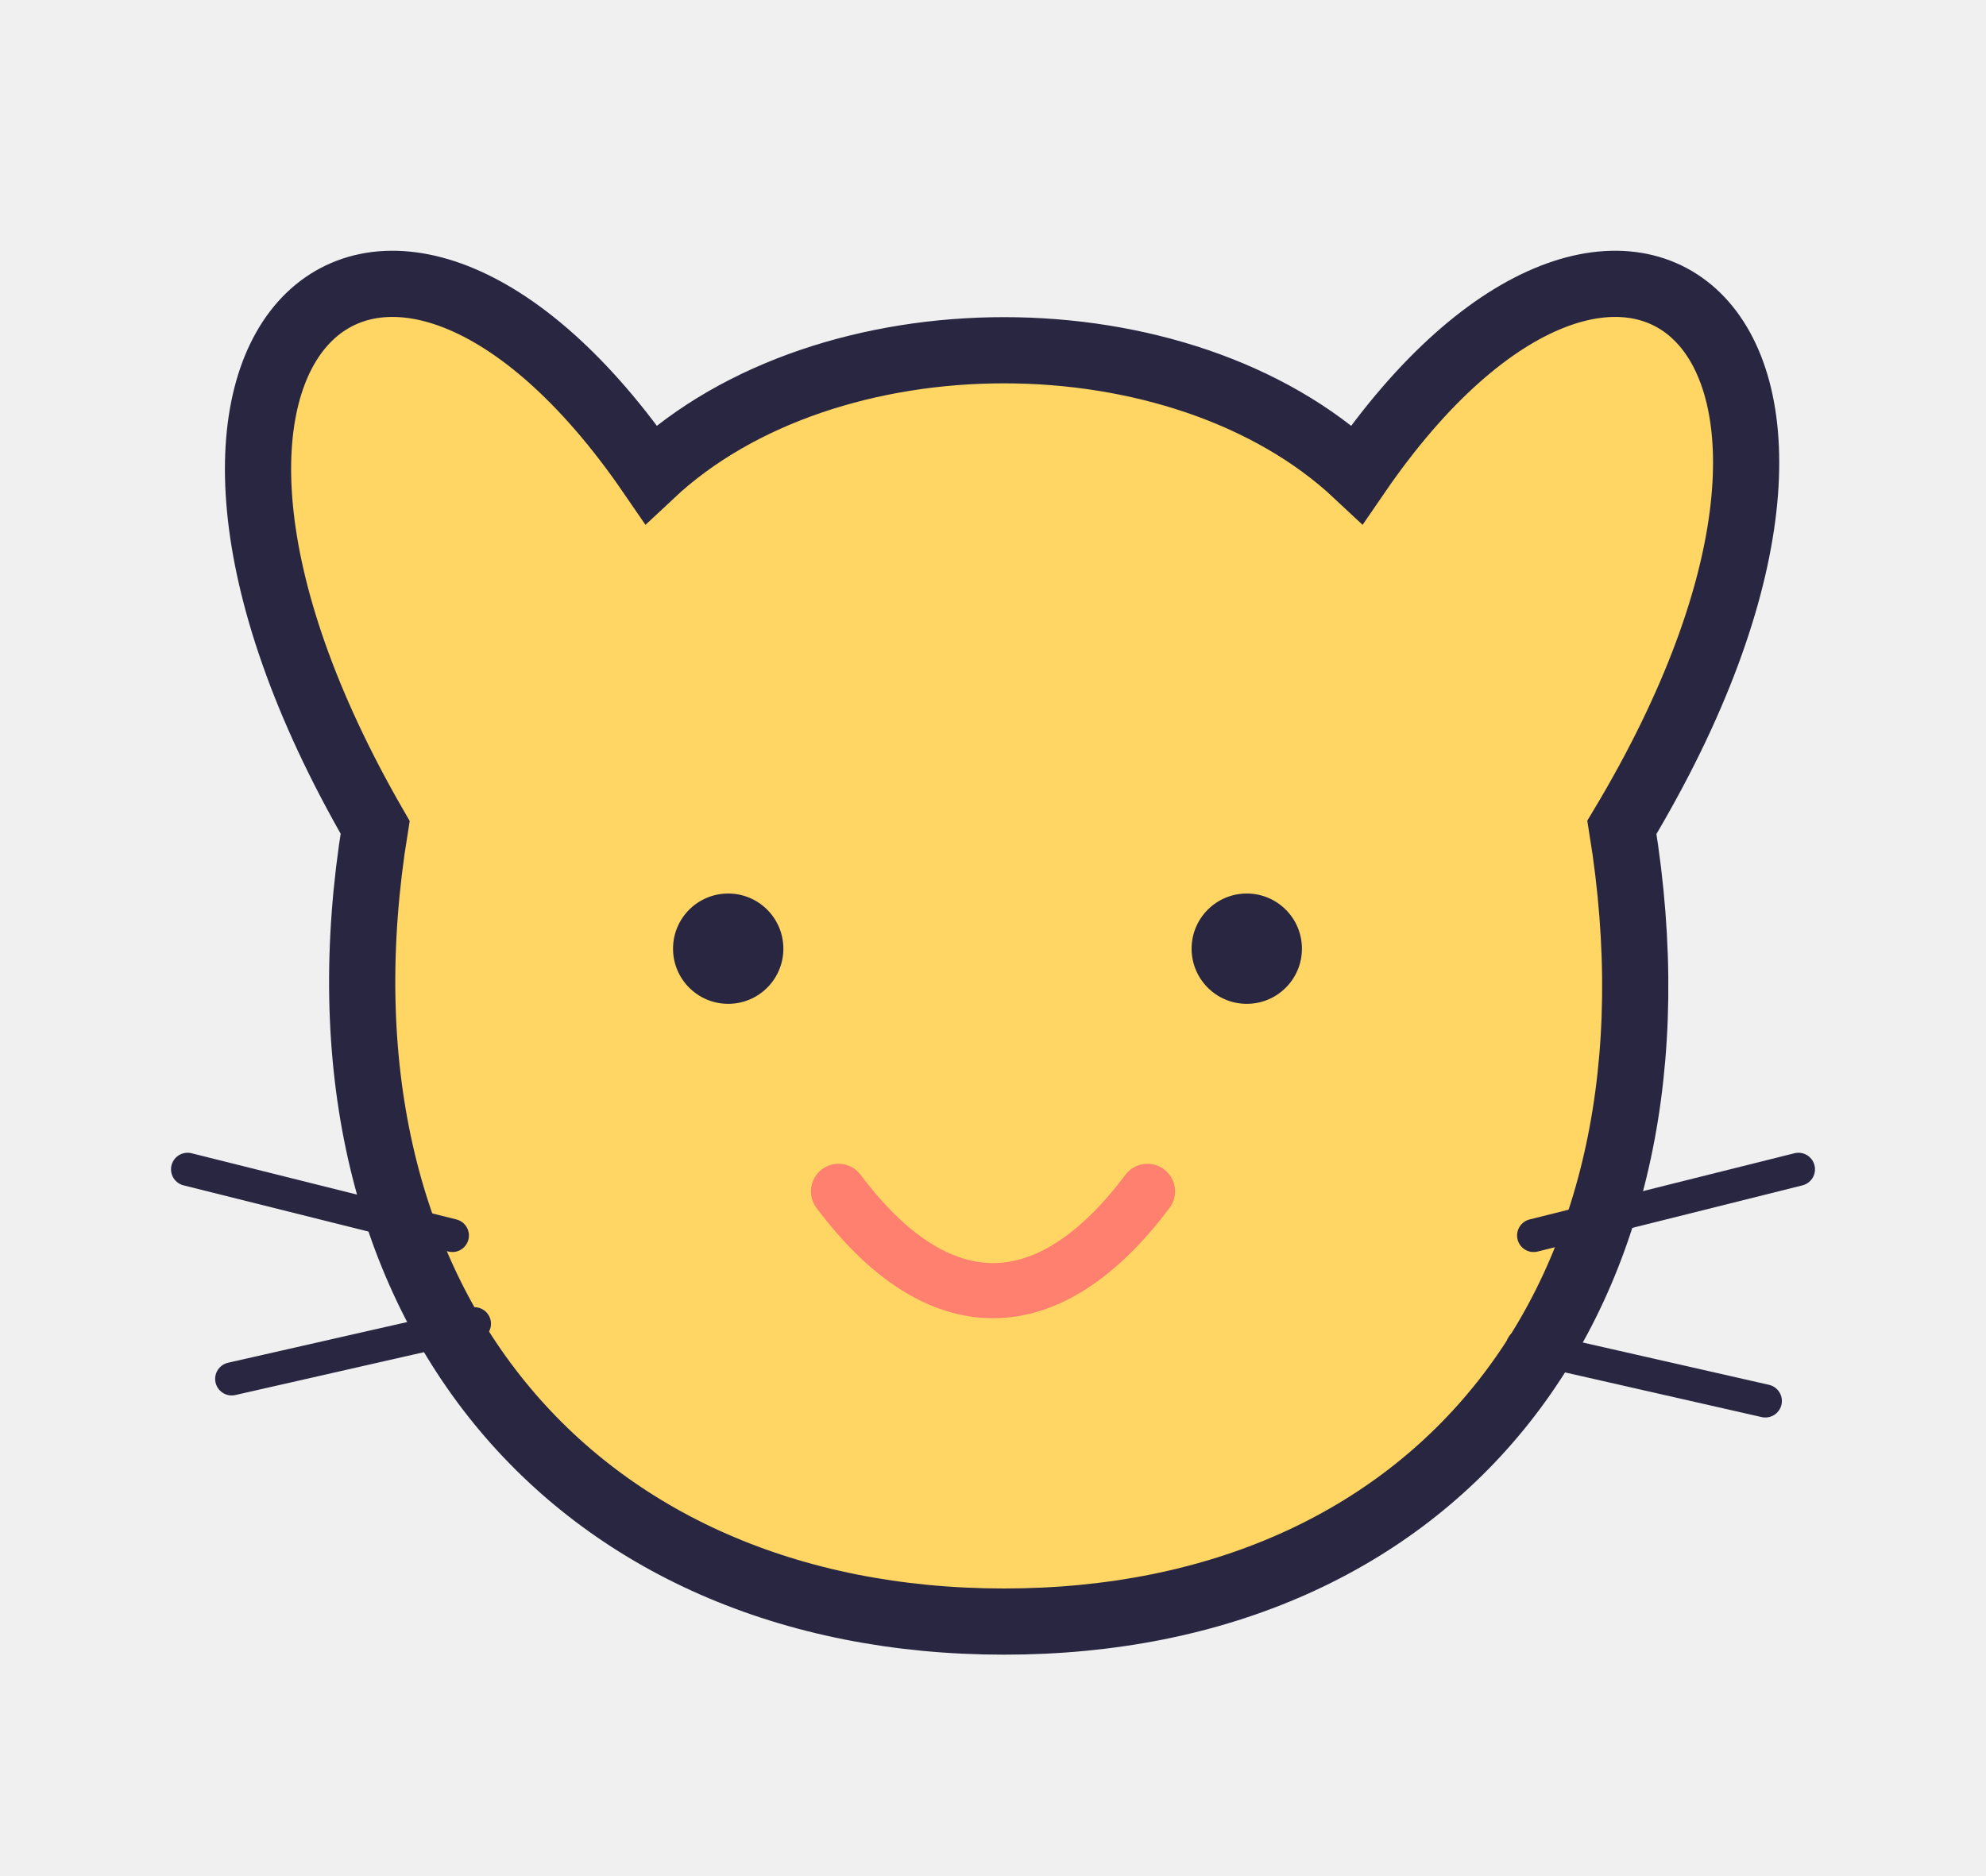
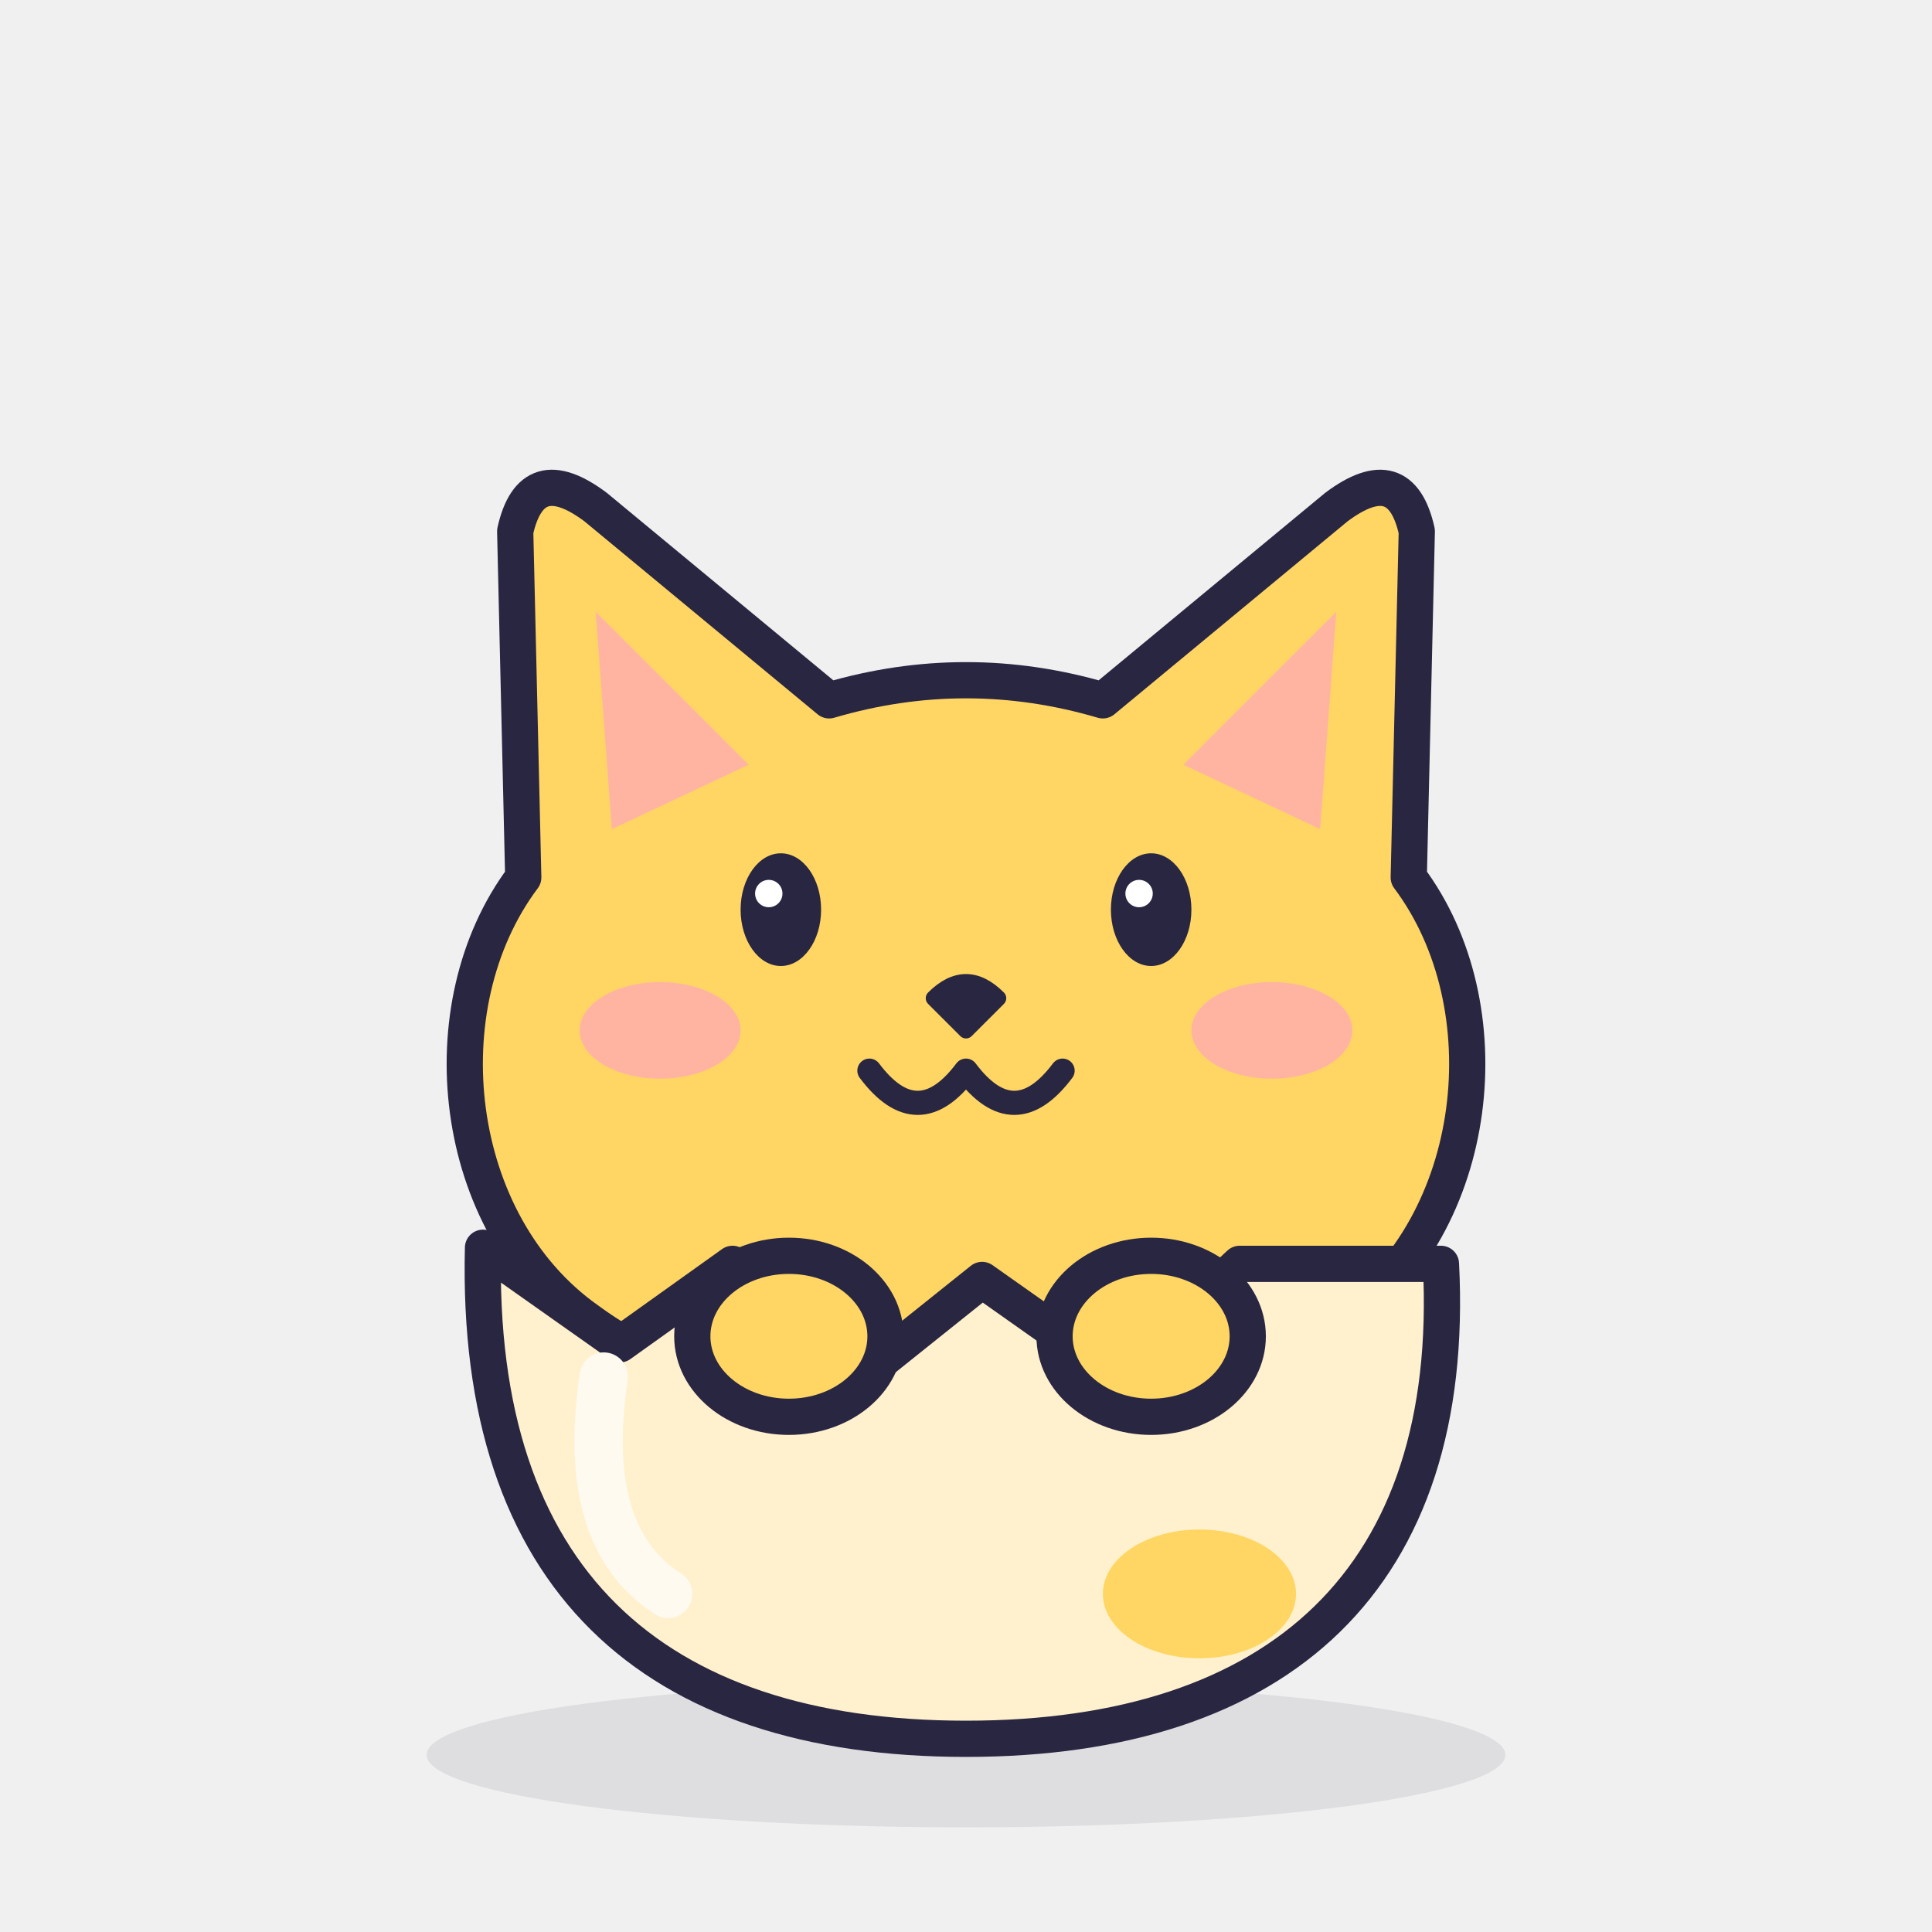
- <svg xmlns="http://www.w3.org/2000/svg" viewBox="0 0 180 170">
-   <path d="M34 75C8 30 35 8 59 43c16-15 48-15 64 0 24-35 51-13 24 32 7 43-17 72-56 72S27 118 34 75Z" fill="#ffd663" stroke="#292642" stroke-width="6" />
-   <circle cx="66" cy="86" r="5" fill="#292642" />
-   <circle cx="113" cy="86" r="5" fill="#292642" />
-   <path d="M76 108c9 12 19 12 28 0" fill="none" stroke="#ff806f" stroke-width="5" stroke-linecap="round" />
-   <path d="M41 112 17 106m26 14-22 5m118-13 24-6m-25 16 22 5" stroke="#292642" stroke-width="3" stroke-linecap="round" />
+ <svg xmlns="http://www.w3.org/2000/svg" viewBox="0 0 240 240" role="img" aria-label="Level 2: a tiny kitten hatching">
+   <g stroke="#292642" stroke-width="4.5" stroke-linecap="round" stroke-linejoin="round">
+     <ellipse cx="120" cy="218" rx="67" ry="9" fill="#292642" opacity=".09" stroke="none" />
+     <path d="M65 109 64 66q2-9 10-3l29 24q17-5 34 0l29-24q8-6 10 3l-1 43c12 16 9 43-8 55-23 17-71 17-94 0-17-12-20-39-8-55Z" fill="#ffd663" />
+     <path d="m74 76 2 27 17-8Zm92 0-2 27-17-8Z" fill="#ffb4a2" stroke="none" />
+     <g fill="#292642" stroke="none">
+       <ellipse cx="97" cy="113" rx="5" ry="7" />
+       <ellipse cx="143" cy="113" rx="5" ry="7" />
+       <circle cx="95.5" cy="111" r="1.7" fill="#fff" />
+       <circle cx="141.5" cy="111" r="1.7" fill="#fff" />
+     </g>
+     <ellipse cx="82" cy="128" rx="10" ry="6" fill="#ffb4a2" stroke="none" />
+     <ellipse cx="158" cy="128" rx="10" ry="6" fill="#ffb4a2" stroke="none" />
+     <path d="M116 124q4-4 8 0l-4 4Z" fill="#292642" stroke-width="2" />
+     <path d="M108 133q6 8 12 0q6 8 12 0" fill="none" stroke-width="3" />
+     <path d="m60 155 17 12 14-10 16 14 15-12 17 12 15-14 25 0c2 39-20 59-59 59s-61-20-60-61Z" fill="#fff1ce" />
+     <path d="M75 171q-3 20 8 27" stroke="#fffaf0" stroke-width="6" fill="none" />
+     <ellipse cx="98" cy="166" rx="12" ry="10" fill="#ffd663" />
+     <ellipse cx="143" cy="166" rx="12" ry="10" fill="#ffd663" />
+     <ellipse cx="149" cy="198" rx="12" ry="8" fill="#ffd663" stroke="none" />
+   </g>
</svg>
